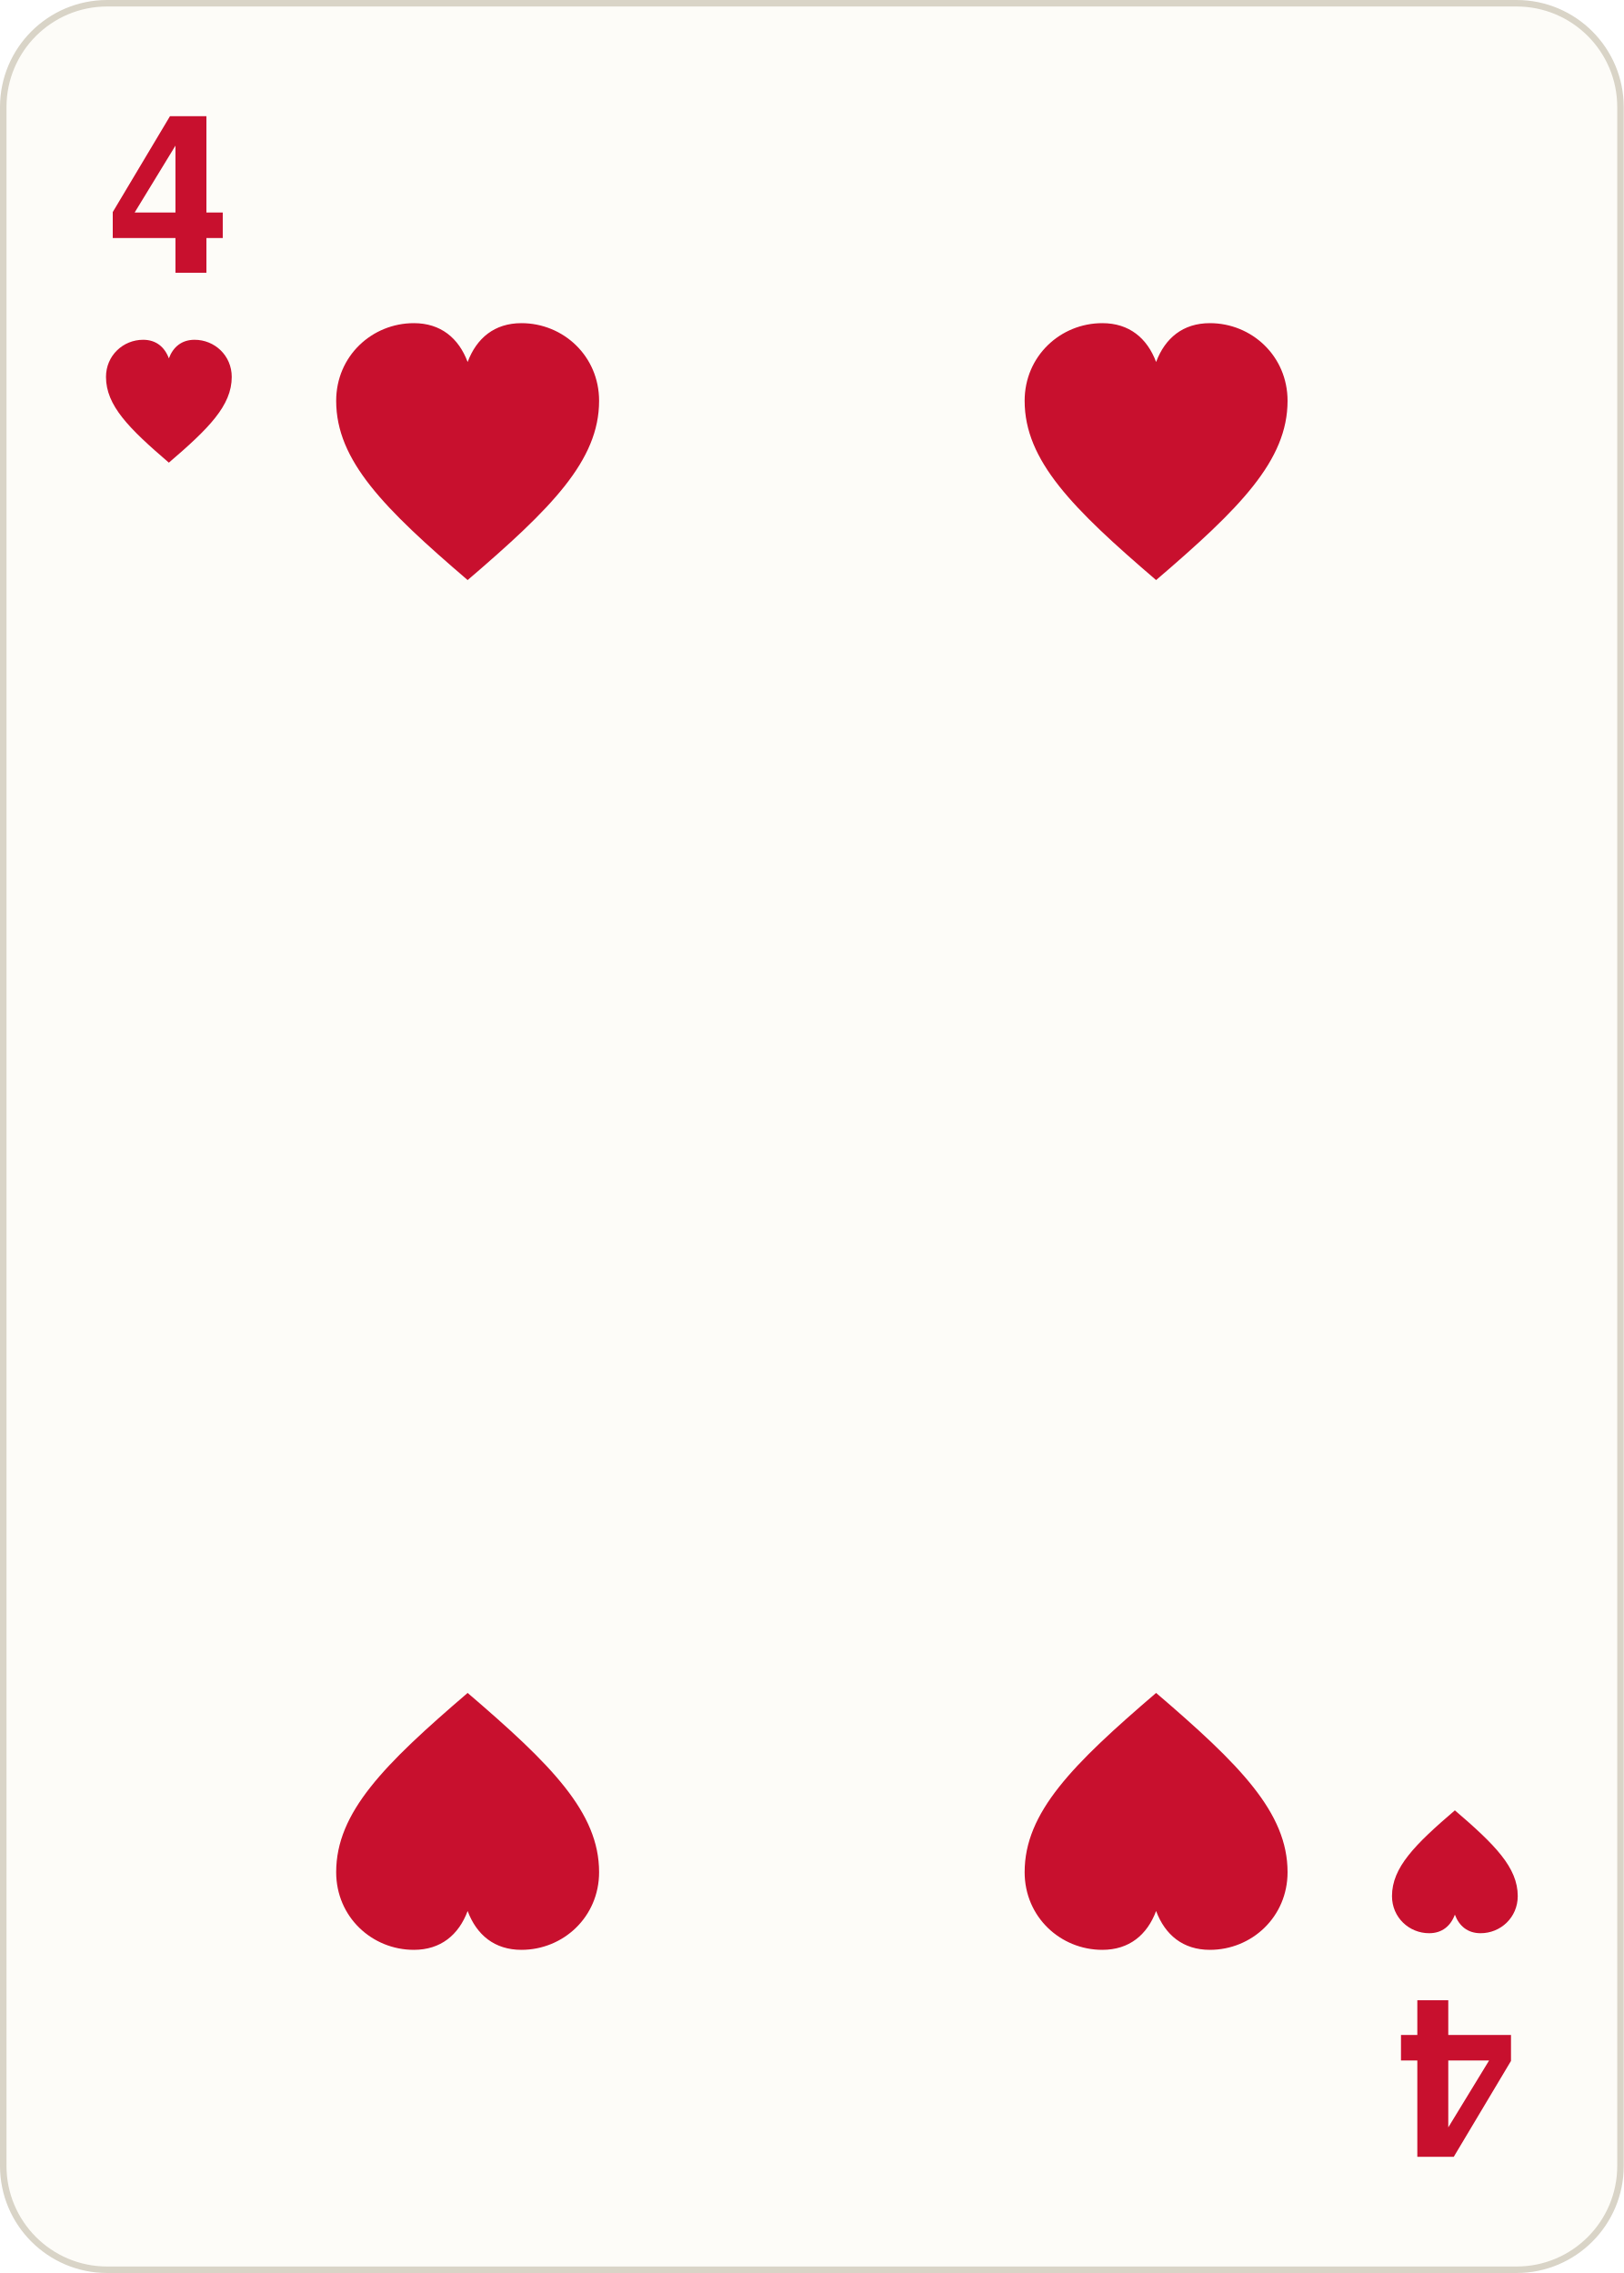
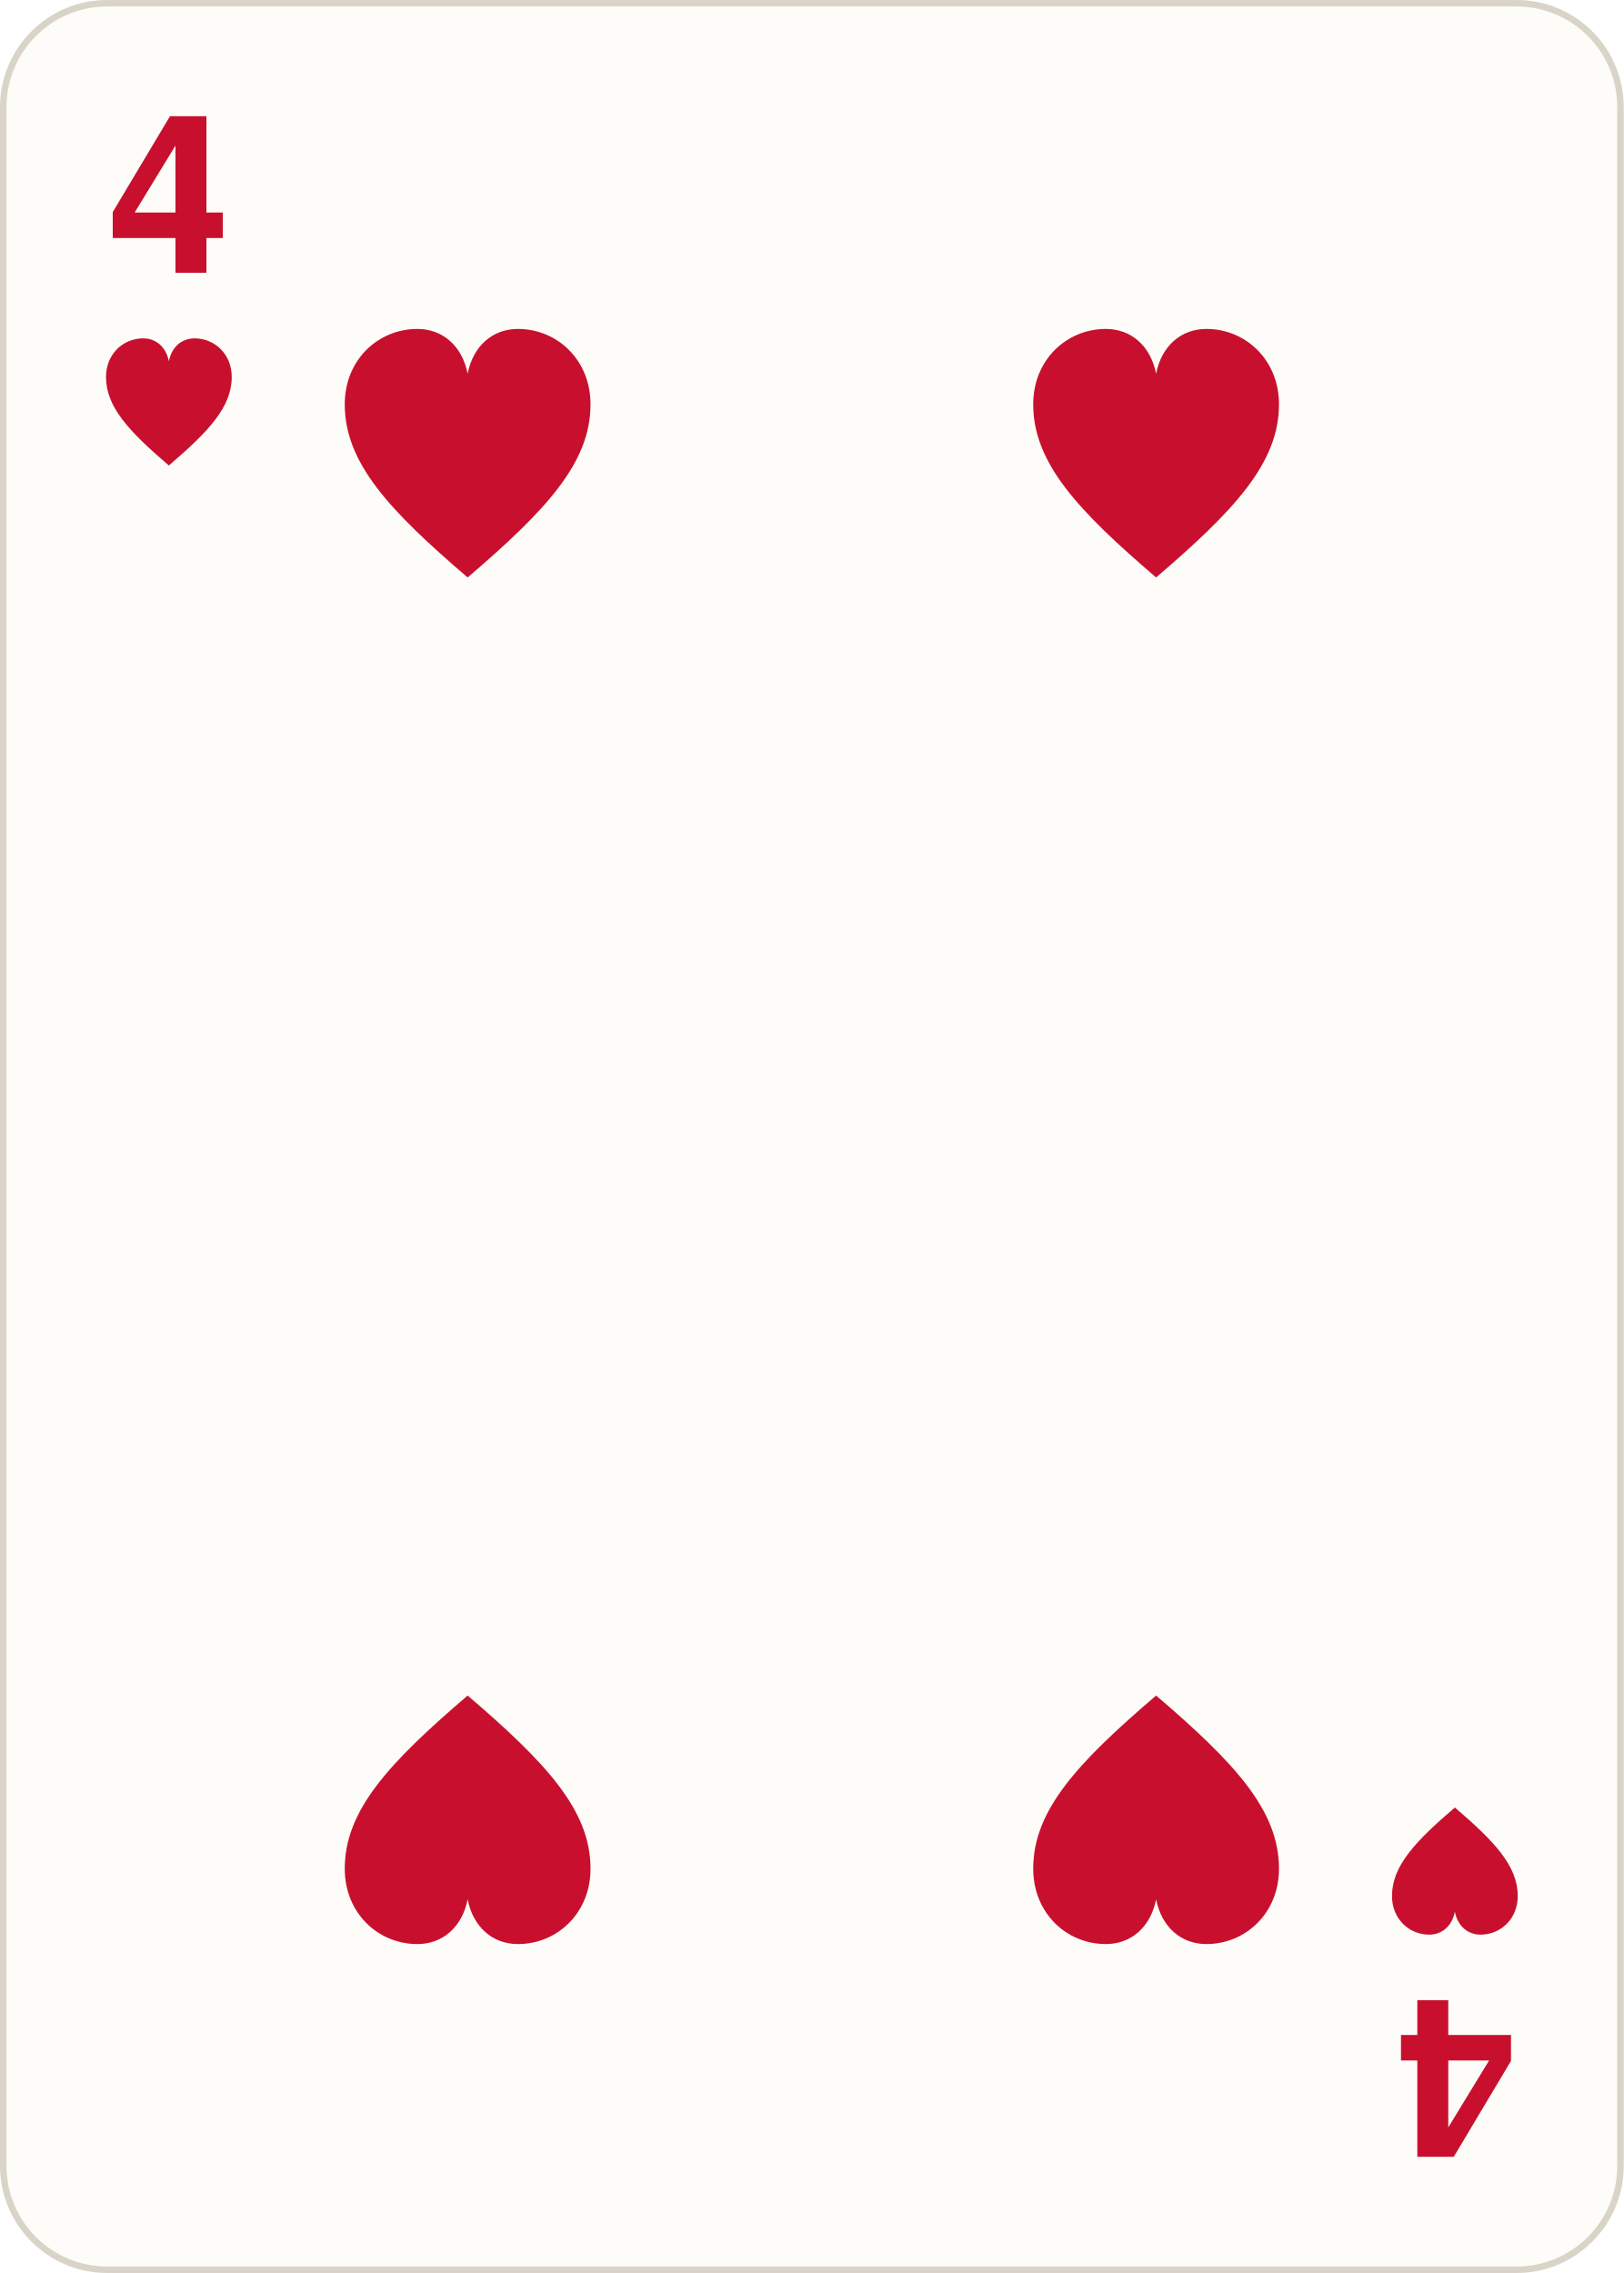
<svg xmlns="http://www.w3.org/2000/svg" viewBox="0 0 250 350" width="250" height="350">
  <rect x="0.5" y="0.5" width="249" height="349" rx="16" fill="#fdfcf8" stroke="#d9d4c7" stroke-width="1" />
  <text x="26" y="42" font-size="34" font-weight="700" text-anchor="middle" fill="#c8102e" font-family="Helvetica Neue, Helvetica, Arial, sans-serif">4</text>
-   <path d="M50,92 C22,68 6,52 6,32 C6,17 18,6 32,6 C41,6 47,11 50,19 C53,11 59,6 68,6 C82,6 94,17 94,32 C94,52 78,68 50,92 Z" fill="#c8102e" transform="translate(26.0,62.0) scale(0.22) translate(-50,-50)" />
+   <path d="M50,94 C22,70 6,53 6,32 C6,16 18,5 32,5 C41,5 48,11 50,21 C52,11 59,5 68,5 C82,5 94,16 94,32 C94,53 78,70 50,94 Z" fill="#c8102e" transform="translate(26.0,62.0) scale(0.22) translate(-50,-50)" />
  <g transform="rotate(180 125.0 175.0)">
    <text x="26" y="42" font-size="34" font-weight="700" text-anchor="middle" fill="#c8102e" font-family="Helvetica Neue, Helvetica, Arial, sans-serif">4</text>
-     <path d="M50,92 C22,68 6,52 6,32 C6,17 18,6 32,6 C41,6 47,11 50,19 C53,11 59,6 68,6 C82,6 94,17 94,32 C94,52 78,68 50,92 Z" fill="#c8102e" transform="translate(26.0,62.0) scale(0.22) translate(-50,-50)" />
+     <path d="M50,94 C22,70 6,53 6,32 C6,16 18,5 32,5 C41,5 48,11 50,21 C52,11 59,5 68,5 C82,5 94,16 94,32 C94,53 78,70 50,94 Z" fill="#c8102e" transform="translate(26.0,62.0) scale(0.22) translate(-50,-50)" />
  </g>
-   <path d="M50,92 C22,68 6,52 6,32 C6,17 18,6 32,6 C41,6 47,11 50,19 C53,11 59,6 68,6 C82,6 94,17 94,32 C94,52 78,68 50,92 Z" fill="#c8102e" transform="translate(72.0,70.0) scale(0.46) translate(-50,-50)" />
-   <path d="M50,92 C22,68 6,52 6,32 C6,17 18,6 32,6 C41,6 47,11 50,19 C53,11 59,6 68,6 C82,6 94,17 94,32 C94,52 78,68 50,92 Z" fill="#c8102e" transform="translate(178.0,70.0) scale(0.46) translate(-50,-50)" />
-   <path d="M50,92 C22,68 6,52 6,32 C6,17 18,6 32,6 C41,6 47,11 50,19 C53,11 59,6 68,6 C82,6 94,17 94,32 C94,52 78,68 50,92 Z" fill="#c8102e" transform="translate(72.0,280.0) rotate(180) scale(0.46) translate(-50,-50)" />
-   <path d="M50,92 C22,68 6,52 6,32 C6,17 18,6 32,6 C41,6 47,11 50,19 C53,11 59,6 68,6 C82,6 94,17 94,32 C94,52 78,68 50,92 Z" fill="#c8102e" transform="translate(178.0,280.0) rotate(180) scale(0.46) translate(-50,-50)" />
+   <path d="M50,94 C22,70 6,53 6,32 C6,16 18,5 32,5 C41,5 48,11 50,21 C52,11 59,5 68,5 C82,5 94,16 94,32 C94,53 78,70 50,94 Z" fill="#c8102e" transform="translate(72.0,70.0) scale(0.43) translate(-50,-50)" />
+   <path d="M50,94 C22,70 6,53 6,32 C6,16 18,5 32,5 C41,5 48,11 50,21 C52,11 59,5 68,5 C82,5 94,16 94,32 C94,53 78,70 50,94 Z" fill="#c8102e" transform="translate(178.0,70.0) scale(0.43) translate(-50,-50)" />
+   <path d="M50,94 C22,70 6,53 6,32 C6,16 18,5 32,5 C41,5 48,11 50,21 C52,11 59,5 68,5 C82,5 94,16 94,32 C94,53 78,70 50,94 Z" fill="#c8102e" transform="translate(72.0,280.0) rotate(180) scale(0.43) translate(-50,-50)" />
+   <path d="M50,94 C22,70 6,53 6,32 C6,16 18,5 32,5 C41,5 48,11 50,21 C52,11 59,5 68,5 C82,5 94,16 94,32 C94,53 78,70 50,94 Z" fill="#c8102e" transform="translate(178.0,280.0) rotate(180) scale(0.43) translate(-50,-50)" />
</svg>
